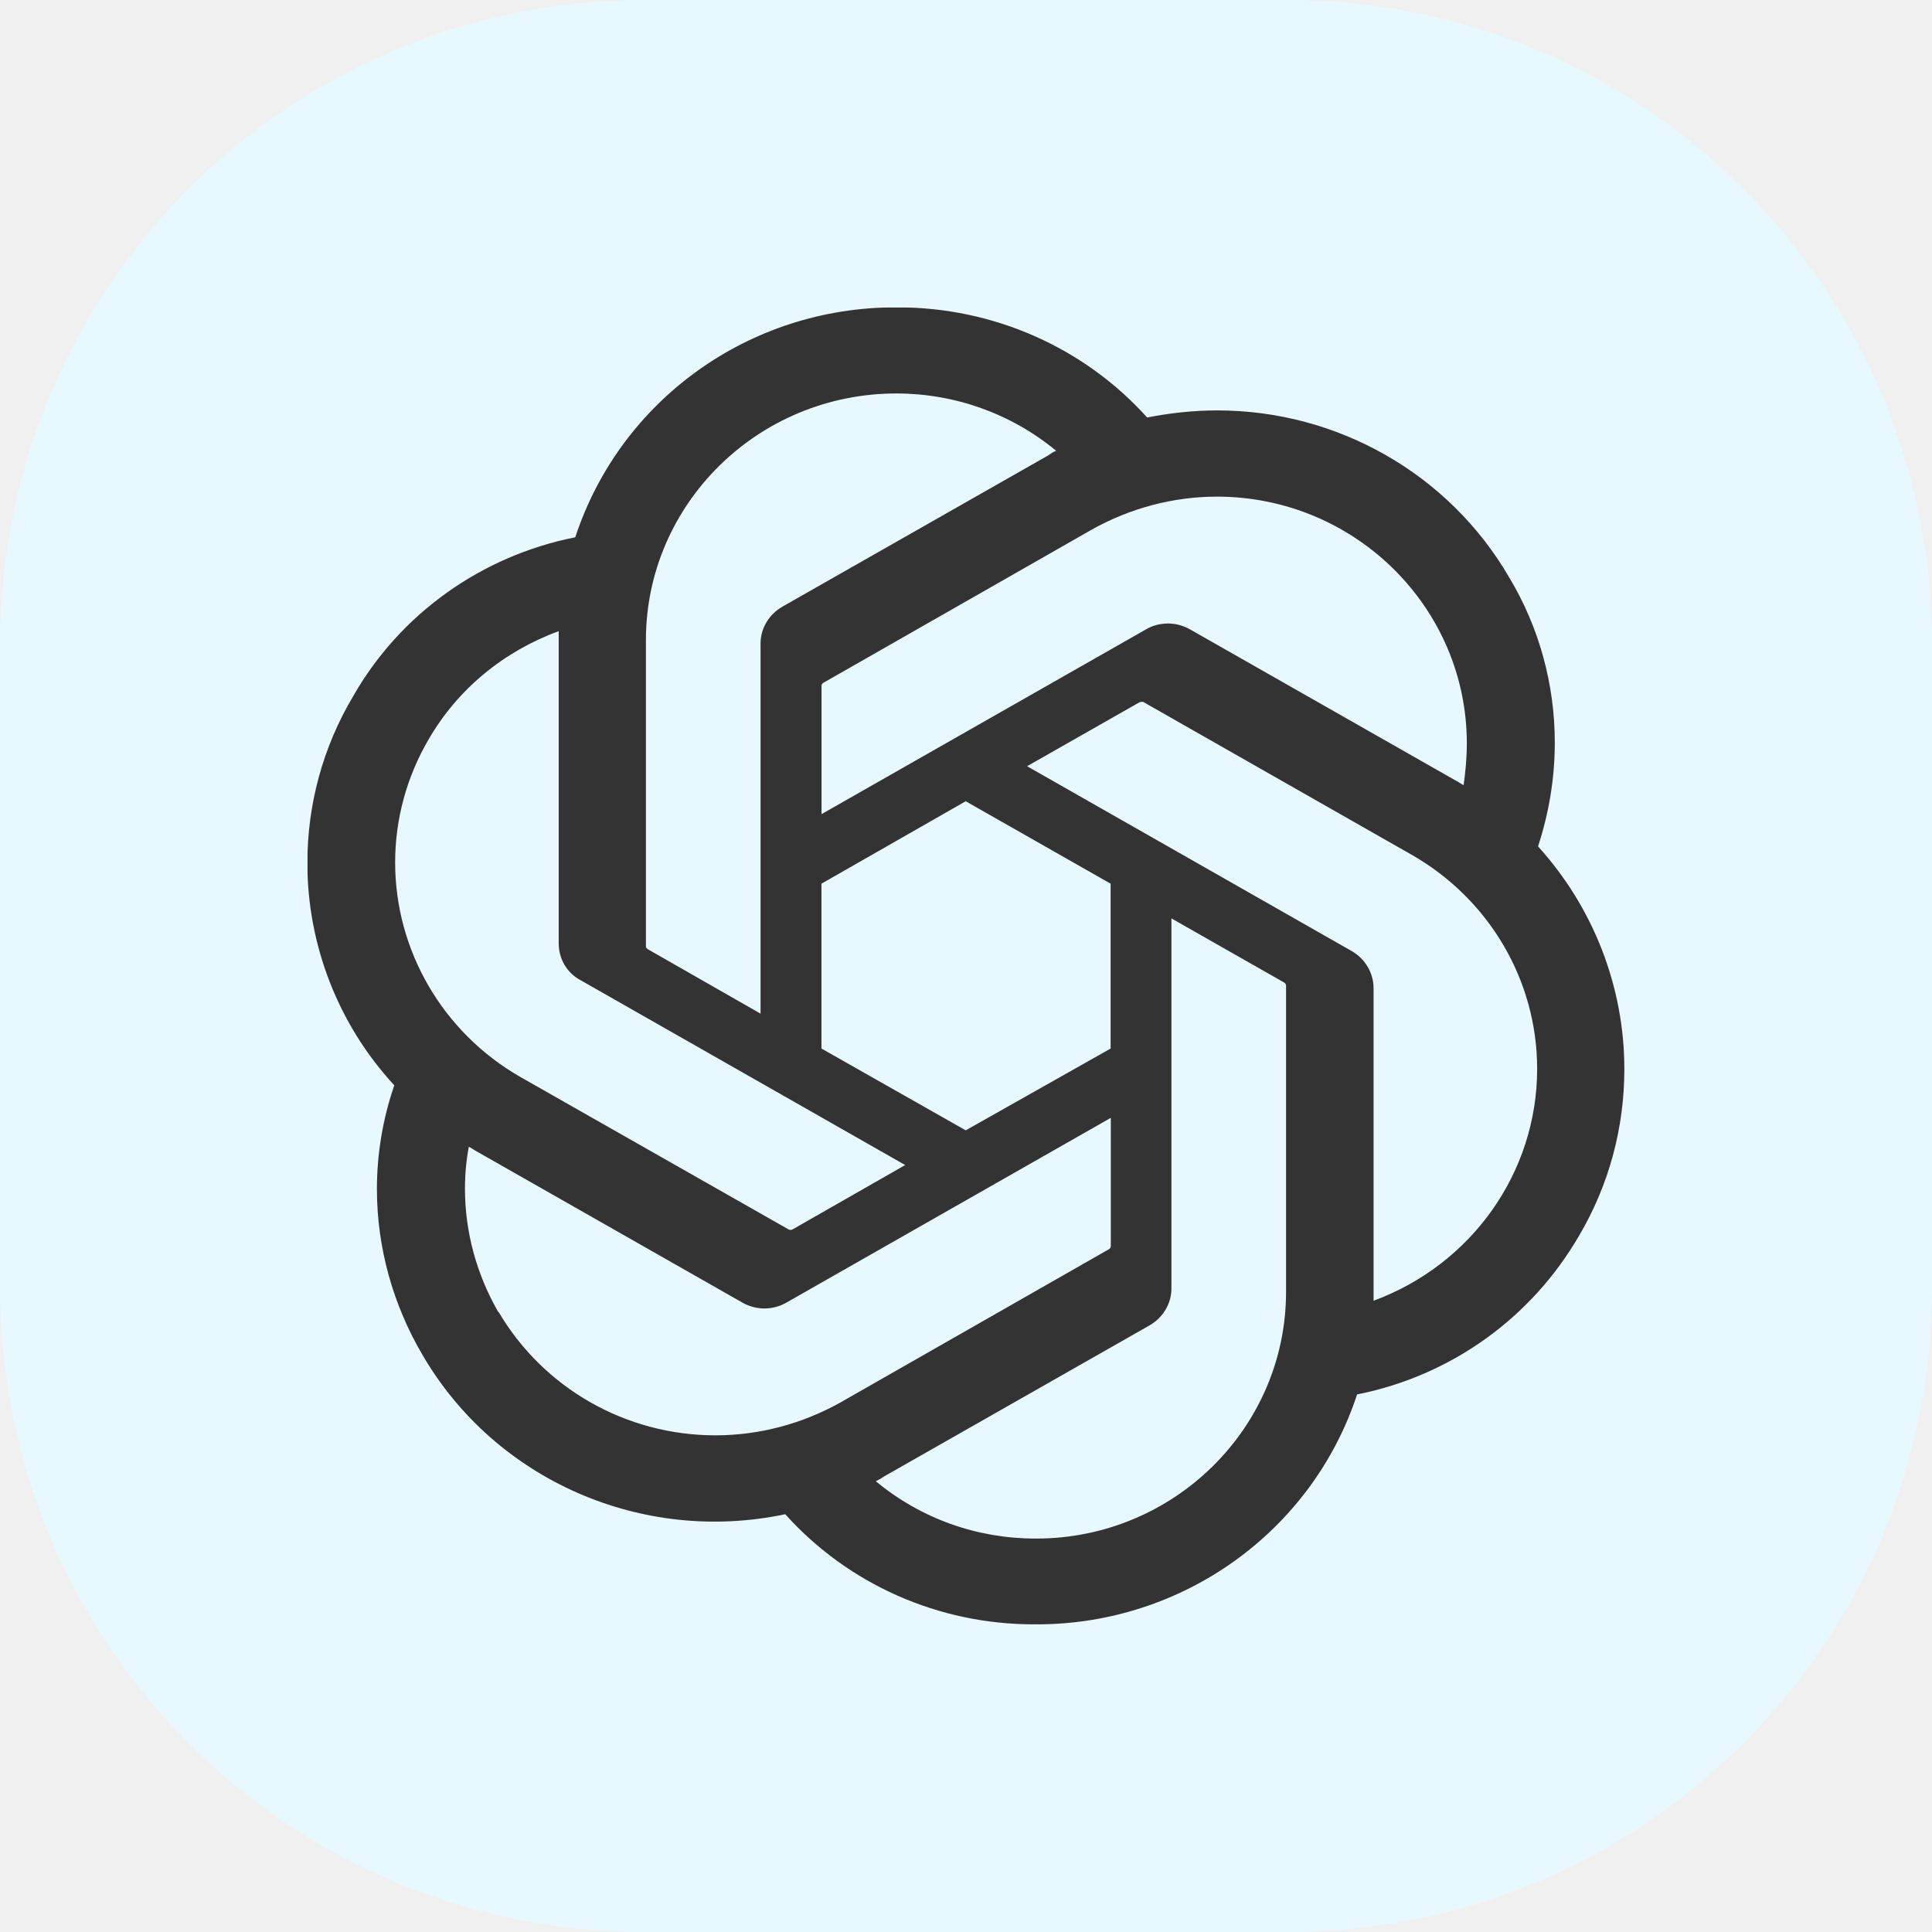
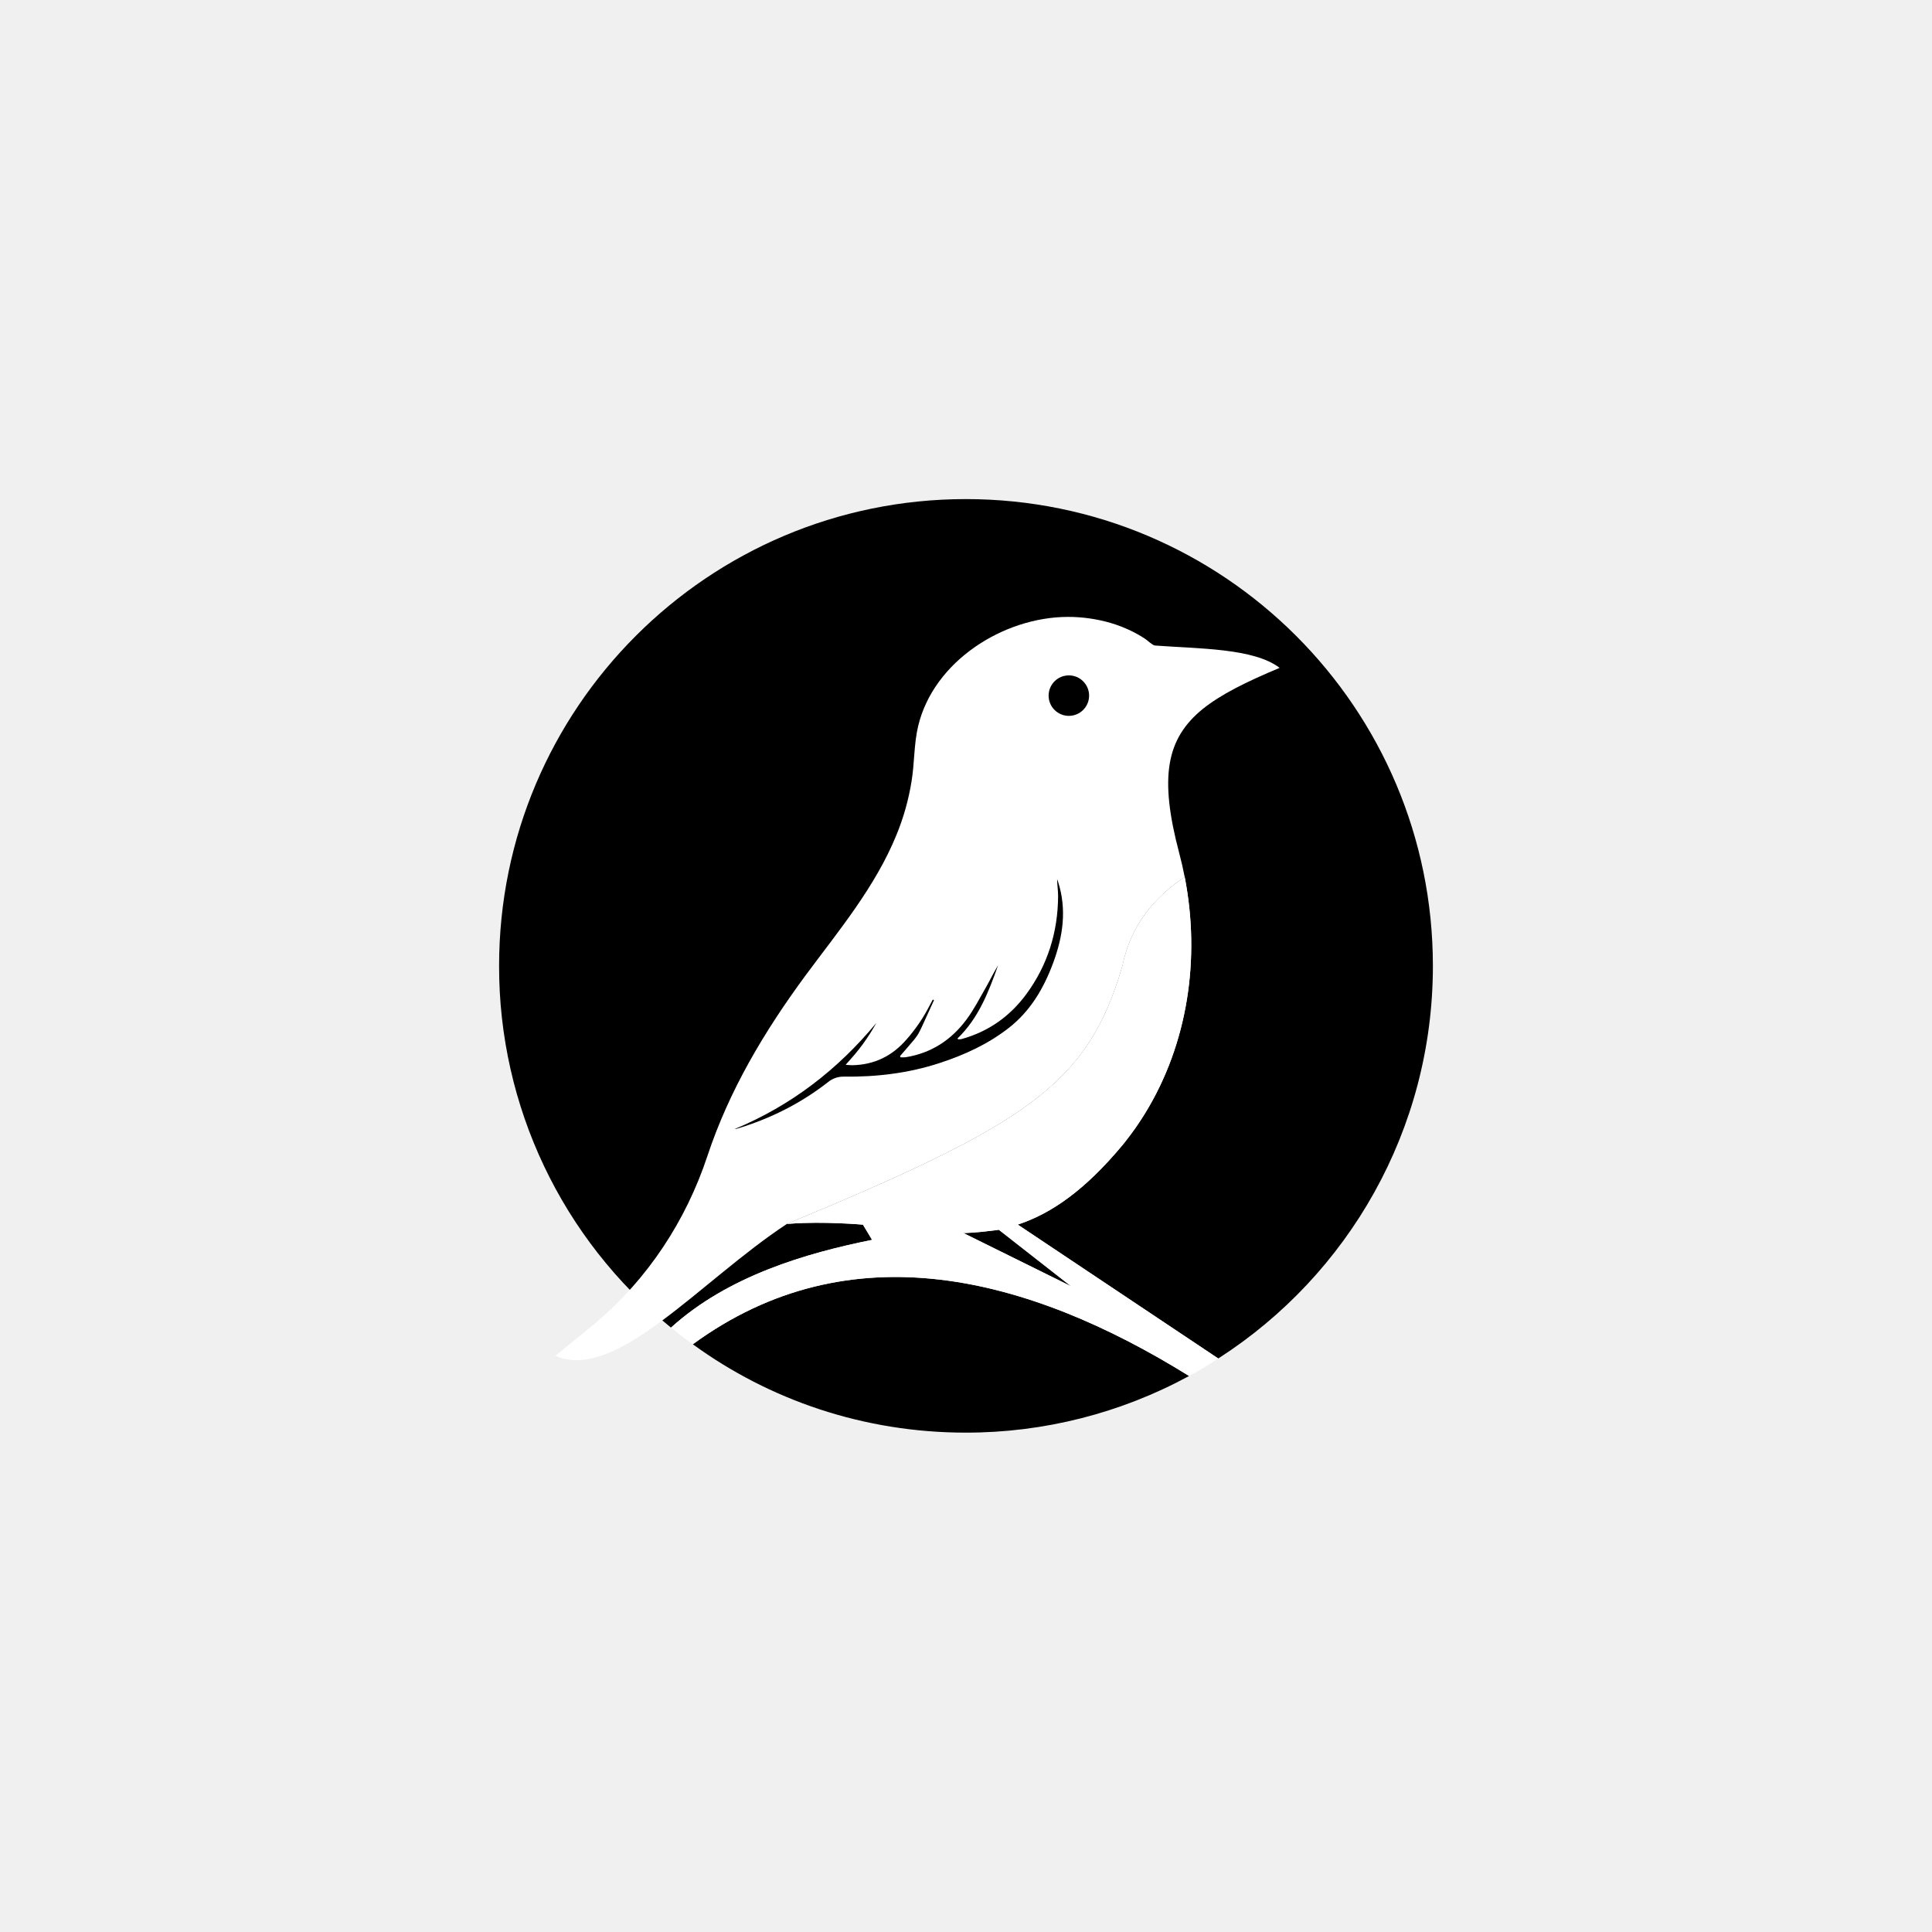
- <svg xmlns="http://www.w3.org/2000/svg" xmlns:xlink="http://www.w3.org/1999/xlink" width="30" height="30" fill="none" viewBox="0 0 30 30">
-   <defs>
-     <rect id="path_0" width="30" height="30" x="0" y="0" />
-     <rect id="path_1" width="20.455" height="20.455" x="0" y="0" />
-   </defs>
-   <g opacity="1" transform="translate(0 0) rotate(0 15 15)">
-     <rect width="30" height="30" x="0" y="0" fill="#E7F8FF" opacity="1" rx="10" transform="translate(0 0) rotate(0 15 15)" />
-     <mask id="bg-mask-0" fill="#fff">
-       <use xlink:href="#path_0" />
-     </mask>
-     <g mask="url(#bg-mask-0)">
-       <g opacity="1" transform="translate(4.772727 4.772727) rotate(0 10.22727 10.22727)">
-         <mask id="bg-mask-1" fill="#fff">
-           <use xlink:href="#path_1" />
-         </mask>
-         <g mask="url(#bg-mask-1)">
-           <path id="分组 1" fill-rule="evenodd" style="fill:#333" d="M19.11 8.37L19.11 8.37C19.28 7.85 19.37 7.31 19.37 6.76C19.37 5.86 19.13 4.97 18.66 4.19C17.73 2.59 16 1.6 14.13 1.6C13.76 1.6 13.4 1.64 13.04 1.71C12.06 0.62 10.65 0 9.17 0L9.14 0L9.13 0C6.86 0 4.86 1.44 4.16 3.57C2.7 3.86 1.44 4.76 0.71 6.04C0.24 6.83 0 7.72 0 8.63C0 9.9 0.48 11.14 1.35 12.08C1.17 12.6 1.08 13.15 1.08 13.69C1.08 14.6 1.33 15.49 1.79 16.27C2.92 18.21 5.2 19.21 7.42 18.74C8.4 19.83 9.8 20.45 11.28 20.45L11.31 20.45L11.33 20.45C13.59 20.45 15.6 19.01 16.3 16.88C17.76 16.59 19.01 15.69 19.75 14.41C20.21 13.63 20.45 12.74 20.45 11.83C20.45 10.55 19.97 9.32 19.11 8.37Z M8.947 18.158C8.907 18.188 8.867 18.208 8.827 18.228C9.527 18.808 10.397 19.118 11.307 19.118L11.317 19.118C13.457 19.118 15.197 17.398 15.197 15.288L15.197 10.528C15.197 10.508 15.177 10.488 15.157 10.478L13.417 9.488L13.417 15.238C13.417 15.468 13.287 15.688 13.077 15.808L8.947 18.158Z M8.277 17.005L12.447 14.625C12.466 14.615 12.476 14.595 12.476 14.575L12.476 14.575L12.476 12.585L7.437 15.455C7.227 15.575 6.967 15.575 6.757 15.455L2.627 13.105C2.587 13.085 2.537 13.045 2.507 13.035C2.467 13.245 2.447 13.465 2.447 13.685C2.447 14.355 2.627 15.015 2.967 15.605L2.967 15.595C3.667 16.785 4.947 17.515 6.337 17.515C7.017 17.515 7.687 17.335 8.277 17.005Z M3.903 5.168C3.903 5.128 3.903 5.068 3.903 5.028C3.053 5.338 2.333 5.928 1.883 6.708L1.883 6.708C1.543 7.288 1.363 7.948 1.363 8.618C1.363 9.988 2.103 11.258 3.303 11.948L7.473 14.318C7.493 14.328 7.513 14.328 7.533 14.318L9.283 13.318L4.243 10.448C4.033 10.338 3.903 10.118 3.903 9.878L3.903 9.878L3.903 5.168Z M17.156 8.505L12.976 6.125C12.956 6.125 12.936 6.125 12.916 6.135L11.176 7.125L16.216 9.995C16.426 10.115 16.556 10.335 16.556 10.575C16.556 10.575 16.556 10.575 16.556 10.575L16.556 15.425C18.076 14.865 19.096 13.435 19.096 11.825C19.096 10.455 18.356 9.195 17.156 8.505Z M8.014 5.829C7.994 5.839 7.984 5.859 7.984 5.879L7.984 5.879L7.984 7.869L13.024 4.999C13.124 4.939 13.244 4.909 13.364 4.909C13.484 4.909 13.594 4.939 13.704 4.999L17.834 7.349C17.874 7.369 17.914 7.399 17.954 7.419L17.954 7.419C17.984 7.209 18.004 6.989 18.004 6.769C18.004 4.659 16.264 2.939 14.124 2.939C13.444 2.939 12.774 3.119 12.184 3.449L8.014 5.829Z M9.147 1.337C6.997 1.337 5.257 3.057 5.257 5.167L5.257 9.927C5.257 9.947 5.277 9.957 5.287 9.967L7.037 10.967L7.037 5.227L7.037 5.217C7.037 4.987 7.167 4.767 7.377 4.647L11.507 2.297C11.547 2.267 11.597 2.237 11.627 2.227C10.927 1.647 10.047 1.337 9.147 1.337Z M7.983 11.509L10.223 12.779L12.473 11.509L12.473 8.949L10.223 7.669L7.983 8.949L7.983 11.509Z" opacity="1" transform="translate(0 0) rotate(0 10.22727 10.22727)" />
-         </g>
-       </g>
-     </g>
+ <svg xmlns="http://www.w3.org/2000/svg" viewBox="0 0 950.26 950">
+   <g transform="translate(245.48 245.48) scale(0.483333)">
+     <path d="M950.26,475C950.26,212.76,737.49,0,475,0,212.76,0,0,212.76,0,475A473.2,473.2,0,0,0,174.57,842.85l.36.29c58.11-52.71,137.65-75.79,204.63-89.29l-9.29-15.48s-40.17-3.57-73.72-1l-3.74.32C537.87,636,599.27,595.53,634.35,475.05c9-43.54,34.5-71.13,63.35-90.46,16.1,82.87,3.25,169.54-40.38,240.52h0q-4.09,6.64-8.55,13.1c-.58.86-1.19,1.72-1.79,2.58h0q-5,7.07-10.42,13.91l-2.19,2.71c-38.3,46-72.52,69.55-105.94,80.66l-.53.28,203.93,136.2c.35-.24.72-.46,1.07-.7C863.61,789.53,950.26,642.39,950.26,475Z" fill="#000" />
+     <path d="M667.36,149c-2.58-.26-8-5.67-10.58-7.22a121.17,121.17,0,0,0-11.6-6.7,141.89,141.89,0,0,0-22.71-9,156,156,0,0,0-43.84-6.2C513.1,120.11,442.18,165,426.44,231c-4.39,18.58-3.62,37.66-6.72,56.24a245.1,245.1,0,0,1-15.21,54.17c-21.67,53.4-59.33,98.28-93.12,143.94-41.53,56.49-77.13,116.07-99.32,182.89-21.92,66.28-60.87,125.36-114,170.24L57.3,871.79c61.3,27.11,147.17-75.95,235.51-134.14C537.87,636,599.27,595.53,634.35,475.05c9-43.54,34.5-71.13,63.35-90.46q-2.36-12.24-5.58-24.32c-20.64-77.9-12.9-116.6,23.73-146.52,18.58-15,44.64-27.86,78.43-42C768,151.58,712,152.36,667.36,149Zm-87.55,71.6a20.6,20.6,0,1,1,20.6-20.6A20.61,20.61,0,0,1,579.81,220.6Z" fill="#fff" />
+     <path d="M239.85,641C297.12,617.19,344.51,580.69,384,533c-2.11,3.55-4.14,7.16-6.36,10.64-2.35,3.7-4.8,7.34-7.39,10.88s-5.3,7-8.1,10.35-5.74,6.55-9.5,10.82c3,.19,4.9.46,6.82.42,22.38-.42,40.69-9.43,55.22-26.31A165.64,165.64,0,0,0,438,515.57c1.06-2.12,2.24-4.18,3.36-6.27l1.21.59c-3,6.59-6,13.18-9,19.76-2.19,4.74-4.24,9.56-6.75,14.13a52.72,52.72,0,0,1-5.89,8c-4.23,5.07-8.58,10-12.89,15,.16.43.31.85.46,1.28a37.07,37.07,0,0,0,5.17-.07c26-4.12,46.5-17.55,61.93-38.33,7.59-10.21,13.48-21.71,19.83-32.81,4.22-7.39,7.87-15.1,12.33-22.37-9.59,27.08-19.86,53.78-41.29,74.42l.76.89a17.46,17.46,0,0,0,3.25-.27C497.89,542,520,526.34,536.65,503.6c21.57-29.46,32-62.91,32.21-99.47,0-5.75-.9-11.5-1-17.4.35.93.73,1.85,1,2.8,9,28.12,5,55.38-5,82.4-9.64,26-23.19,49.14-45.45,66.43-21.06,16.36-44.87,27.28-70.06,35.51-31.7,10.37-64.31,14.28-97.52,13.85a24.32,24.32,0,0,0-16.23,5.69c-28,21.81-59.23,37.41-93.24,47.49A6.8,6.8,0,0,1,239.85,641Z" fill="#000" />
+     <path d="M505.16,744a.16.16,0,0,0-.09,0c-6.44.83-20.51,2.51-30.62,2.82l-1,0-1.27,0,.2,0,109.63,54.17-73.52-57.54S507.26,743.71,505.16,744Z" fill="#000" />
+     <path d="M197.15,860.08C275.2,916.89,371.27,950,475,950a475,475,0,0,0,227.16-57.64C538.44,790.71,357.06,743.21,197.15,860.08Z" fill="#000" />
+     <path d="M528.41,738.09c33.42-11.11,67.64-34.63,105.94-80.66l2.19-2.71Q642,647.88,647,640.81h0c.6-.86,1.21-1.72,1.79-2.58q4.46-6.45,8.55-13.1h0c43.63-71,56.48-157.65,40.38-240.52-28.85,19.33-54.34,46.92-63.35,90.46-35.08,120.48-96.48,161-341.54,262.6l3.74-.32c33.55-2.53,73.72,1,73.72,1l9.29,15.48c-67,13.5-146.52,36.58-204.63,89.29,7.06,5.79,14.12,11.33,21.43,16.37l.79.57c159.91-116.87,341.29-69.37,505,32.28l1.5-.8q14.43-7.78,28.15-17L527.88,738.37Zm53.64,63L472.42,746.89l-.2,0,1.27,0,1,0c10.11-.31,24.18-2,30.62-2.82a.16.16,0,0,1,.09,0c2.1-.26,3.37-.45,3.37-.45Z" fill="#fff" />
  </g>
</svg>
